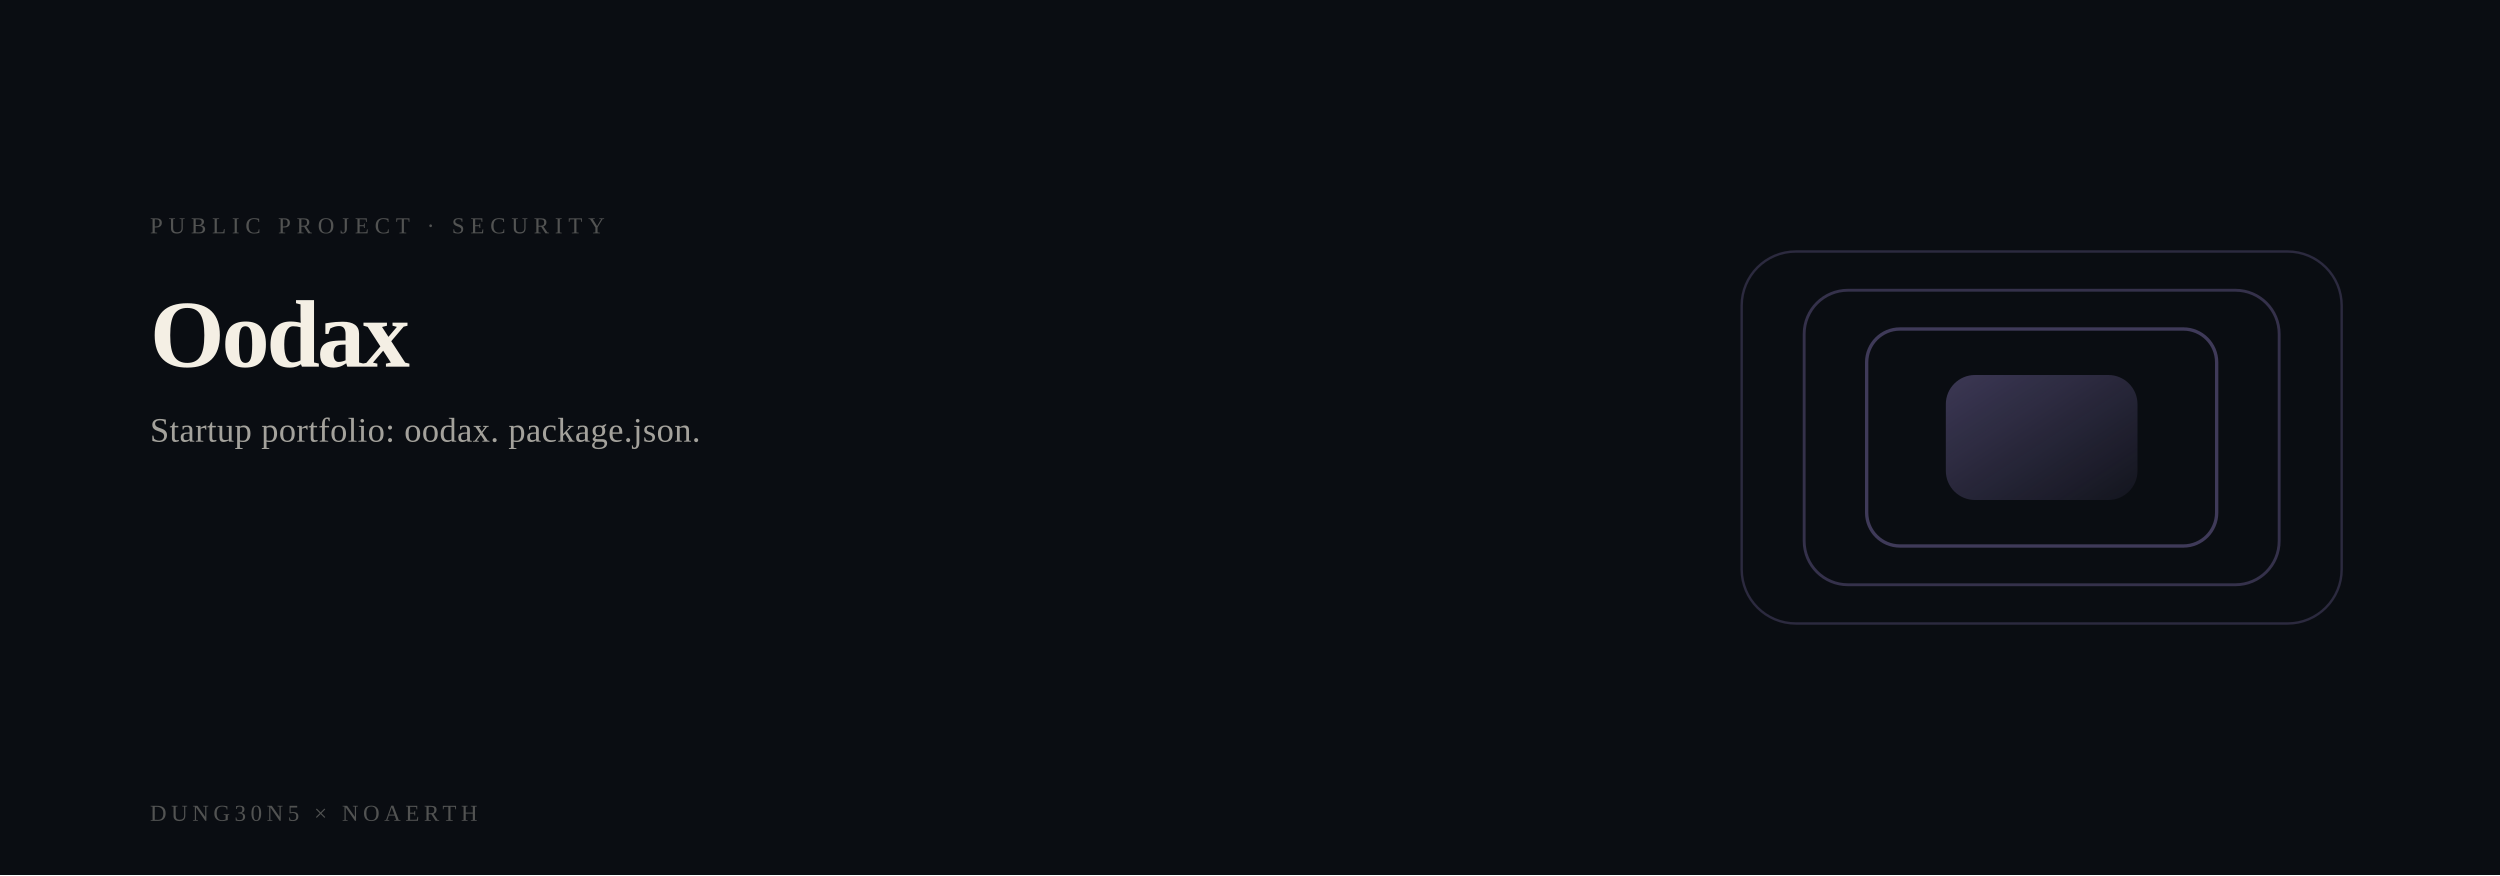
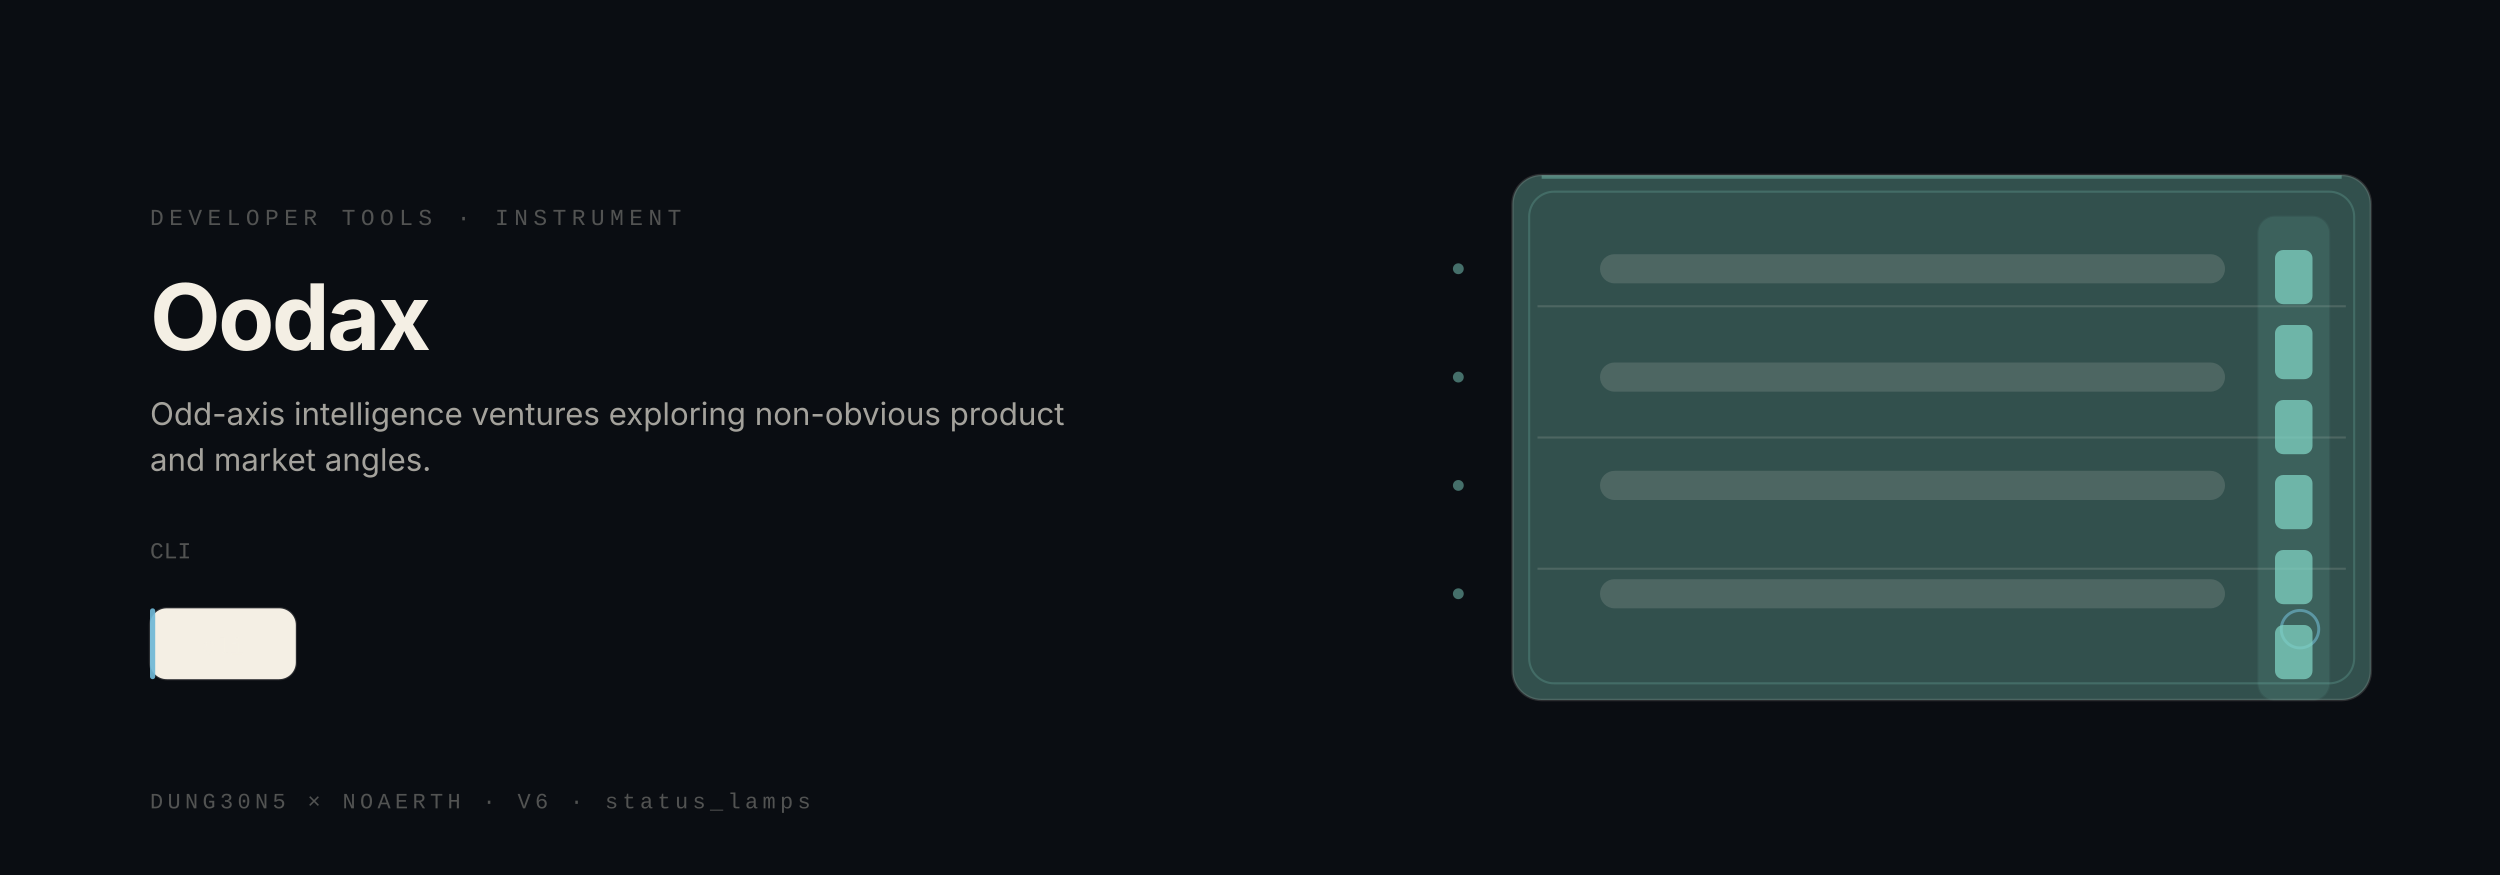
- <svg xmlns="http://www.w3.org/2000/svg" viewBox="0 0 1200 420" width="1200" height="420" role="img" aria-label="Oodax: nested policy frames with a visible boundary edge. Motion depicts policy surfaces assemble into a readable security posture.">
-   <defs>
-     <linearGradient id="hero-oodax-dark-a" x1="0" y1="0" x2="1" y2="1">
-       <stop offset="0" stop-color="#9d8bd6" stop-opacity="0.85" />
-       <stop offset="1" stop-color="#9d8bd6" stop-opacity="0.15" />
-     </linearGradient>
-   </defs>
+ <svg xmlns="http://www.w3.org/2000/svg" viewBox="0 0 1200 420" width="1200" height="420" role="img" aria-label="Oodax: a cursor runs this project's real commands and output resolves">
  <rect width="1200" height="420" fill="#0a0d12" />
-   <rect x="896" y="157.92" width="168" height="104.16" rx="16" fill="none" stroke="#9d8bd6" stroke-width="1.60" opacity="0.36" />
-   <rect x="866" y="139.32" width="228" height="141.36" rx="21" fill="none" stroke="#9d8bd6" stroke-width="1.38" opacity="0.29" />
-   <rect x="836" y="120.72" width="288" height="178.56" rx="26" fill="none" stroke="#9d8bd6" stroke-width="1.16" opacity="0.23" />
-   <rect x="934" y="180" width="92" height="60" rx="14" fill="url(#hero-oodax-dark-a)" opacity="0.40" />
-   <text x="72" y="112" fill="#f4efe44f" font-size="11" letter-spacing="2.8">PUBLIC PROJECT · SECURITY</text>
-   <text x="72" y="176" fill="#f4efe4" font-size="46" font-weight="660" letter-spacing="-1.4">Oodax</text>
-   <text x="72" y="212" fill="#f4efe4a8" font-size="16.5" letter-spacing="0.2">Startup portfolio: oodax. package.json.</text>
-   <rect x="72" y="266" width="106" height="40" rx="9" fill="#f4efe4" fill-opacity="0.05" stroke="#f4efe424" stroke-width="1.1" opacity="0">
-     <animate attributeName="opacity" from="0" to="1" dur="0.5s" begin="0.50s" fill="freeze" />
-   </rect>
-   <rect x="72" y="266" width="2.5" height="40" rx="1.2" fill="#9d8bd6" opacity="0">
-     <animate attributeName="opacity" from="0" to="0.9" dur="0.5s" begin="0.50s" fill="freeze" />
-   </rect>
-   <text x="125" y="291" fill="#f4efe4" font-size="11.5" text-anchor="middle" font-family="ui-monospace,SFMono-Regular,Menlo,monospace" opacity="0">policy<animate attributeName="opacity" from="0" to="1" dur="0.5s" begin="0.65s" fill="freeze" />
-   </text>
-   <rect x="194" y="266" width="106" height="40" rx="9" fill="#f4efe4" fill-opacity="0.05" stroke="#f4efe424" stroke-width="1.1" opacity="0">
-     <animate attributeName="opacity" from="0" to="1" dur="0.5s" begin="1.00s" fill="freeze" />
-   </rect>
-   <rect x="194" y="266" width="2.5" height="40" rx="1.2" fill="#9d8bd6" opacity="0">
-     <animate attributeName="opacity" from="0" to="0.9" dur="0.5s" begin="1.00s" fill="freeze" />
-   </rect>
-   <text x="247" y="291" fill="#f4efe4" font-size="11.5" text-anchor="middle" font-family="ui-monospace,SFMono-Regular,Menlo,monospace" opacity="0">control<animate attributeName="opacity" from="0" to="1" dur="0.5s" begin="1.15s" fill="freeze" />
-   </text>
-   <rect x="316" y="266" width="106" height="40" rx="9" fill="#f4efe4" fill-opacity="0.05" stroke="#f4efe424" stroke-width="1.1" opacity="0">
-     <animate attributeName="opacity" from="0" to="1" dur="0.5s" begin="1.50s" fill="freeze" />
-   </rect>
-   <rect x="316" y="266" width="2.5" height="40" rx="1.2" fill="#e7c27a" opacity="0">
-     <animate attributeName="opacity" from="0" to="0.9" dur="0.5s" begin="1.50s" fill="freeze" />
-   </rect>
-   <text x="369" y="291" fill="#f4efe4" font-size="11.5" text-anchor="middle" font-family="ui-monospace,SFMono-Regular,Menlo,monospace" opacity="0">evidence<animate attributeName="opacity" from="0" to="1" dur="0.5s" begin="1.65s" fill="freeze" />
-   </text>
-   <text x="72" y="394" fill="#f4efe44f" font-size="11" letter-spacing="2.2">DUNG30N5 × NOAERTH</text>
+   <text x="72" y="108" font-family="ui-monospace, SFMono-Regular, Menlo, Monaco, Consolas, 'Liberation Mono', monospace" font-size="11" letter-spacing="2.6" fill="#f4efe44f">DEVELOPER TOOLS · INSTRUMENT</text>
+   <text x="72" y="168" font-family="-apple-system, BlinkMacSystemFont, 'Segoe UI', Inter, Helvetica, Arial, sans-serif" font-size="44" font-weight="660" letter-spacing="-1.2" fill="#f4efe4">Oodax</text>
+   <text x="72" y="204" font-family="-apple-system, BlinkMacSystemFont, 'Segoe UI', Inter, Helvetica, Arial, sans-serif" font-size="15" fill="#f4efe4a8">Odd-axis intelligence ventures exploring non-obvious product</text>
+   <text x="72" y="226" font-family="-apple-system, BlinkMacSystemFont, 'Segoe UI', Inter, Helvetica, Arial, sans-serif" font-size="15" fill="#f4efe4a8">and market angles.</text>
+   <text x="72" y="268" font-family="ui-monospace, SFMono-Regular, Menlo, Monaco, Consolas, 'Liberation Mono', monospace" font-size="11" fill="#f4efe44f">CLI</text>
+   <rect x="72.0" y="292.0" width="70.0" height="34.0" rx="8" fill="#f4efe4" stroke="#f4efe424" stroke-width="1.1" />
+   <rect x="72.0" y="292.0" width="2.5" height="34.0" rx="1.2" fill="#6fb7d6" opacity="0.92" />
+   <text x="107.0" y="314" font-family="ui-monospace, SFMono-Regular, Menlo, Monaco, Consolas, 'Liberation Mono', monospace" font-size="11" fill="#f4efe4" fill-opacity="0.82" text-anchor="middle">cli</text>
+   <rect x="726.0" y="84.0" width="412.0" height="252.0" rx="14" fill="#7fd1c1" fill-opacity="0.34" />
+   <line x1="740.0" y1="85.0" x2="1124.0" y2="85.0" stroke="#7fd1c1" stroke-width="1.6" opacity="0.4" />
+   <rect x="726.0" y="84.0" width="412.0" height="252.0" rx="14" fill="none" stroke="#f4efe424" stroke-width="1.2" />
+   <line x1="738.0" y1="147.0" x2="1126.0" y2="147.0" stroke="#f4efe424" stroke-width="1" />
+   <line x1="738.0" y1="210.0" x2="1126.0" y2="210.0" stroke="#f4efe424" stroke-width="1" />
+   <line x1="738.0" y1="273.0" x2="1126.0" y2="273.0" stroke="#f4efe424" stroke-width="1" />
+   <rect x="734.0" y="92.0" width="396.0" height="236.0" rx="12" fill="none" stroke="#7fd1c1" stroke-width="1" stroke-opacity="0.22" />
+   <circle cx="1104.0" cy="302.0" r="9" fill="none" stroke="#6fb7d6" stroke-width="1.4" opacity="0.6" />
+   <rect x="768" y="122" width="300" height="14" rx="7" fill="#f4efe424" />
+   <circle cx="700.0" cy="129.0" r="2.6" fill="#7fd1c1" opacity="0.5" />
+   <rect x="768" y="174" width="300" height="14" rx="7" fill="#f4efe424" />
+   <circle cx="700.0" cy="181.0" r="2.6" fill="#7fd1c1" opacity="0.5" />
+   <rect x="768" y="226" width="300" height="14" rx="7" fill="#f4efe424" />
+   <circle cx="700.0" cy="233.0" r="2.6" fill="#7fd1c1" opacity="0.5" />
+   <rect x="768" y="278" width="300" height="14" rx="7" fill="#f4efe424" />
+   <circle cx="700.0" cy="285.0" r="2.6" fill="#7fd1c1" opacity="0.5" />
+   <rect x="1084" y="104" width="34" height="232" rx="8" fill="#7fd1c1" opacity="0.13" stroke="#7fd1c1" stroke-width="1.1" stroke-opacity="0.4" />
+   <rect x="1092" y="120" width="18" height="26" rx="4" fill="#7fd1c1" opacity="0.75" />
+   <rect x="1092" y="156" width="18" height="26" rx="4" fill="#7fd1c1" opacity="0.75" />
+   <rect x="1092" y="192" width="18" height="26" rx="4" fill="#7fd1c1" opacity="0.75" />
+   <rect x="1092" y="228" width="18" height="26" rx="4" fill="#7fd1c1" opacity="0.75" />
+   <rect x="1092" y="264" width="18" height="26" rx="4" fill="#7fd1c1" opacity="0.75" />
+   <rect x="1092" y="300" width="18" height="26" rx="4" fill="#7fd1c1" opacity="0.75" />
+   <text x="72" y="388" font-family="ui-monospace, SFMono-Regular, Menlo, Monaco, Consolas, 'Liberation Mono', monospace" font-size="10.5" letter-spacing="2.1" fill="#f4efe44f">DUNG30N5 × NOAERTH · V6 · status_lamps</text>
</svg>
